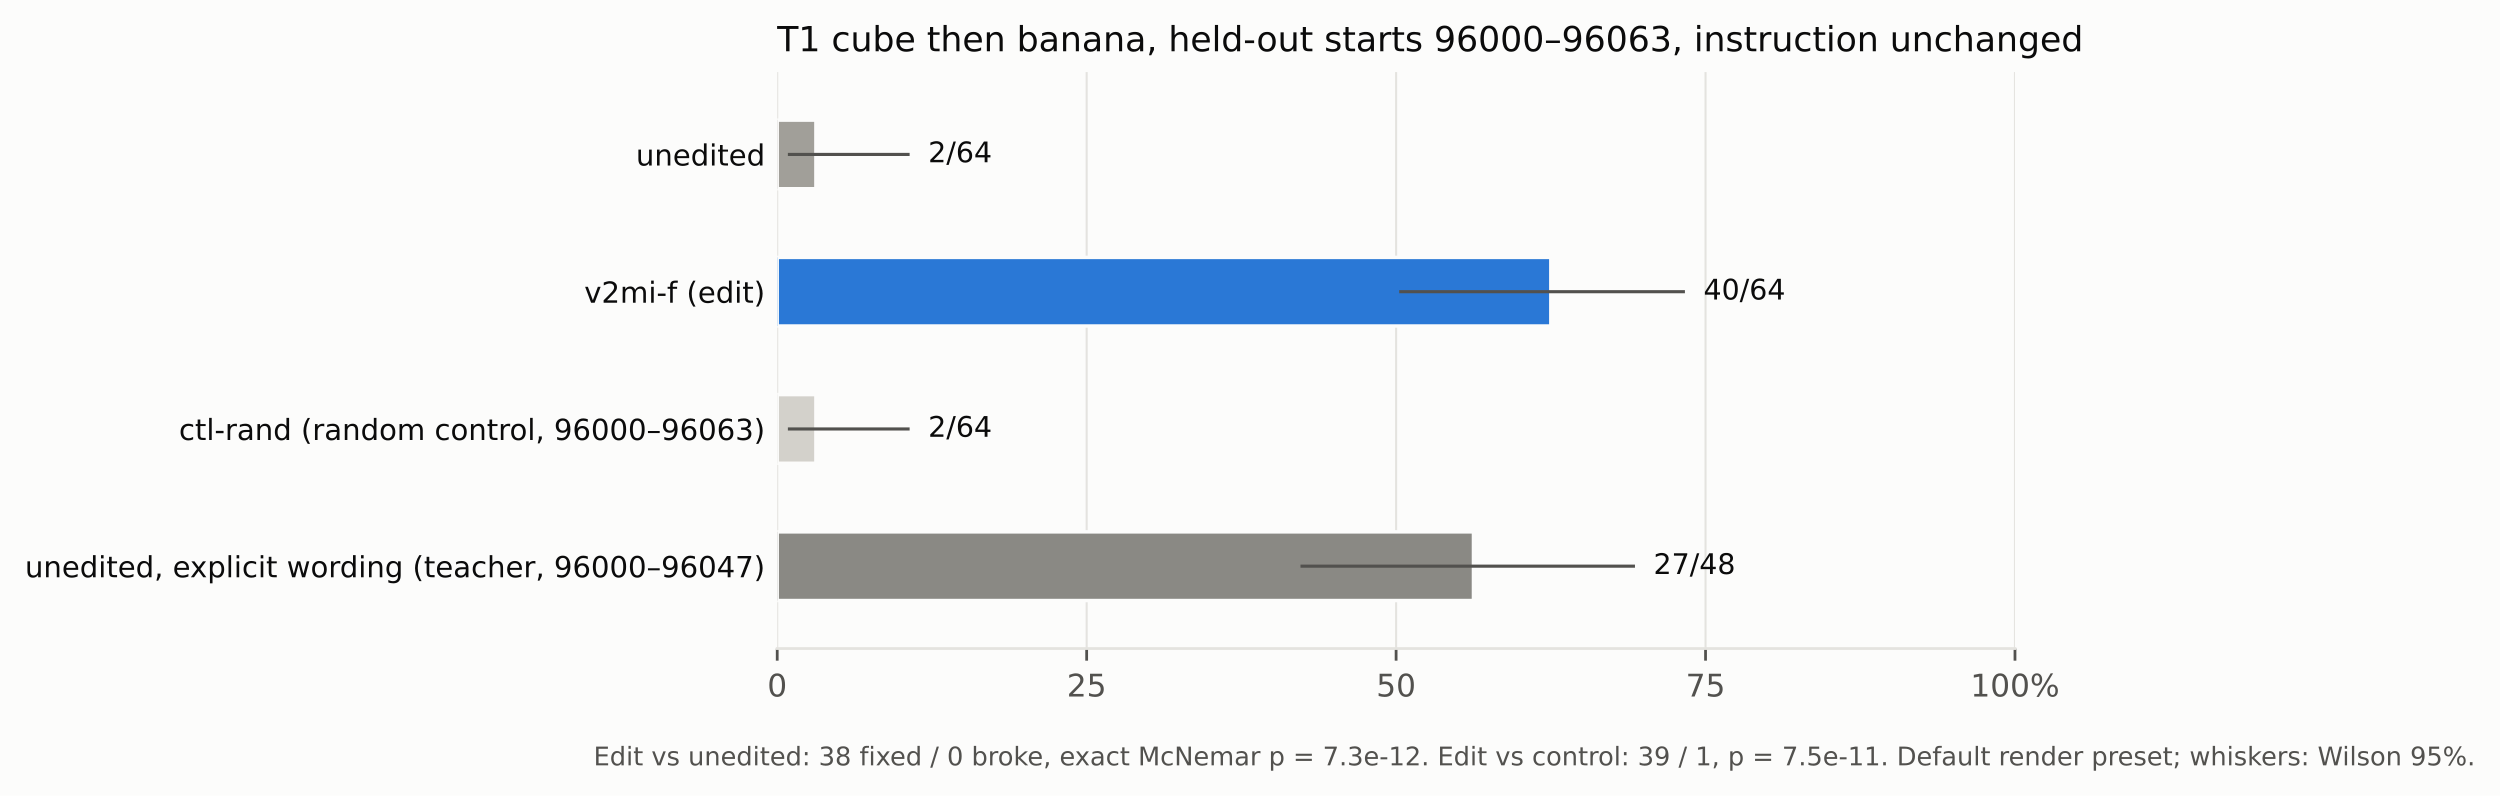
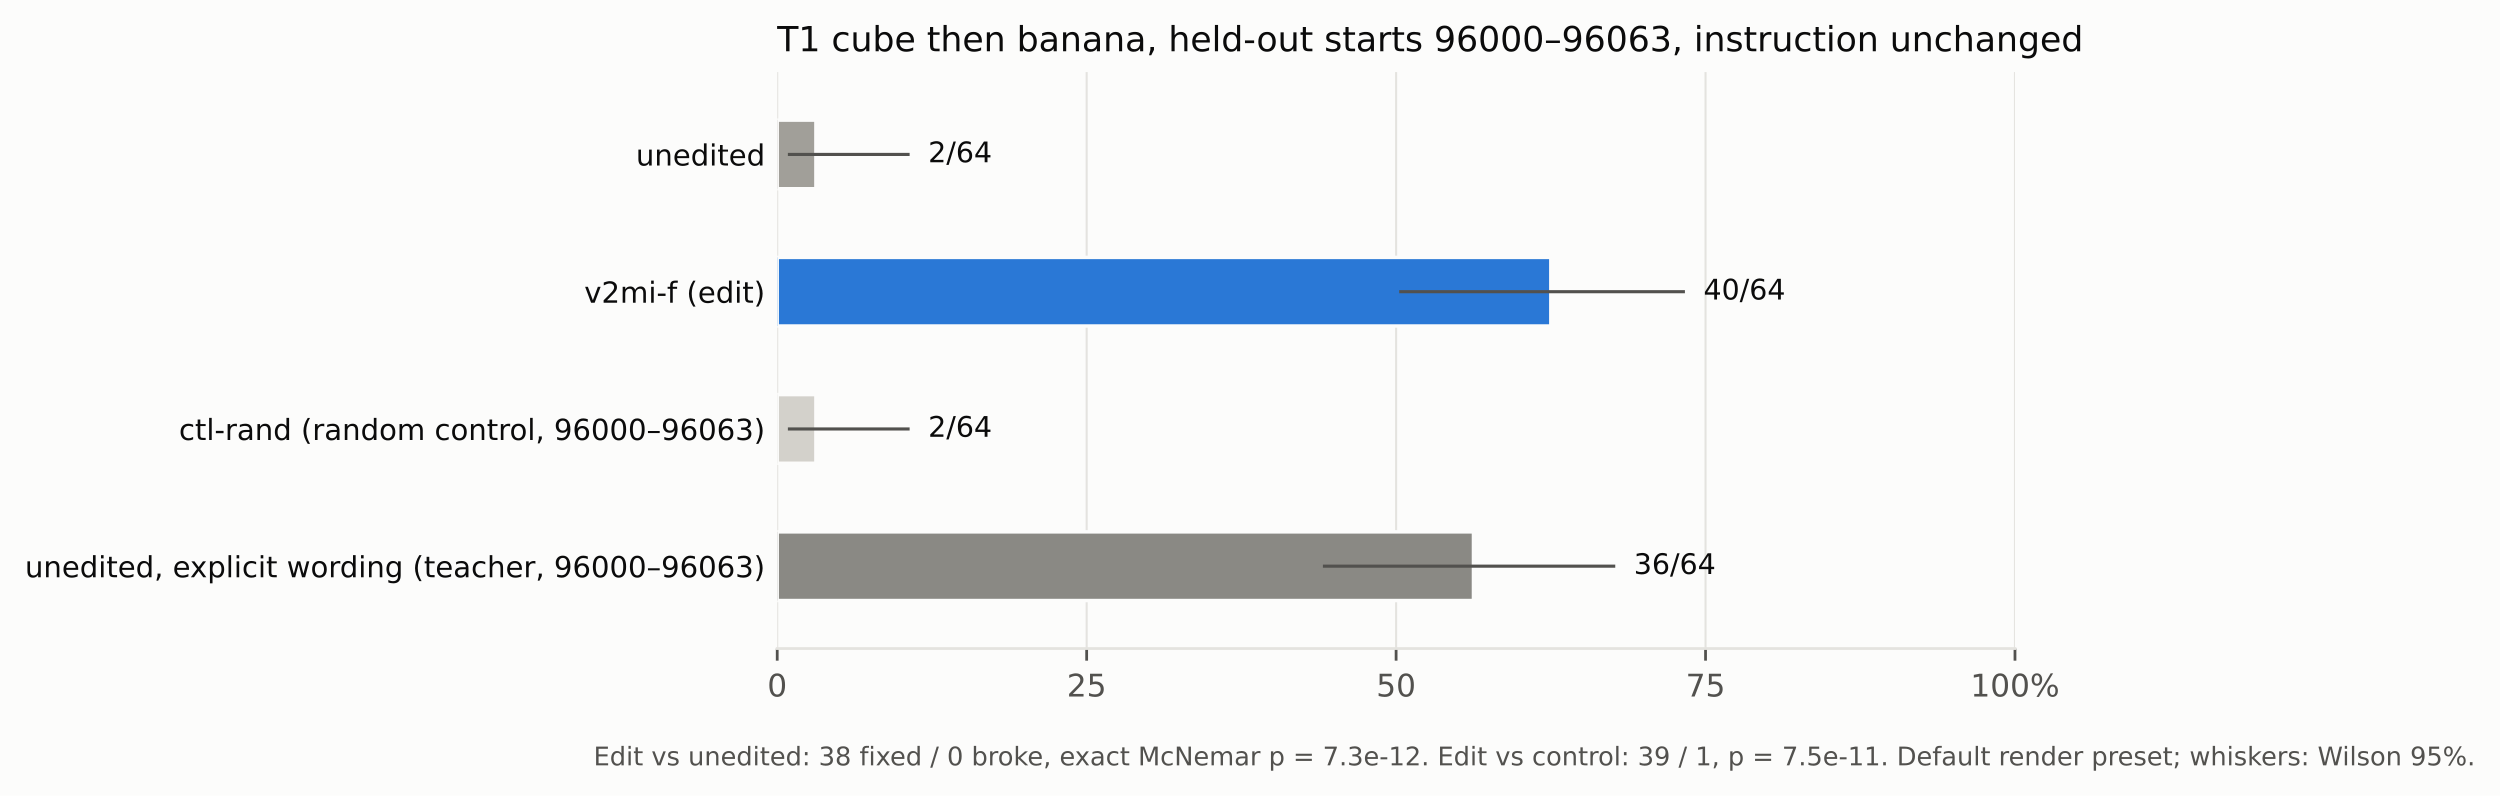
<svg xmlns="http://www.w3.org/2000/svg" xmlns:xlink="http://www.w3.org/1999/xlink" width="721.302pt" height="229.56pt" viewBox="0 0 721.302 229.56" version="1.1">
  <defs>
    <style type="text/css">*{stroke-linejoin: round; stroke-linecap: butt}</style>
  </defs>
  <g id="figure_1">
    <g id="patch_1">
      <path d="M 0 229.56  L 721.302 229.56  L 721.302 0  L 0 0  z " style="fill: #fcfcfb" />
    </g>
    <g id="axes_1">
      <g id="patch_2">
        <path d="M 224.244 187.118  L 581.364 187.118  L 581.364 20.798  L 224.244 20.798  z " style="fill: #fcfcfb" />
      </g>
      <g id="matplotlib.axis_1">
        <g id="xtick_1">
          <g id="line2d_1">
-             <path d="M 224.244 187.118  L 224.244 20.798  " clip-path="url(#pe45946a36a)" style="fill: none; stroke: #e4e3df; stroke-width: 0.6; stroke-linecap: square" />
+             <path d="M 224.244 187.118  L 224.244 20.798  " clip-path="url(#p7d39ce7ce9)" style="fill: none; stroke: #e4e3df; stroke-width: 0.6; stroke-linecap: square" />
          </g>
          <g id="line2d_2">
            <defs>
-               <path id="m648e5729e7" d="M 0 0  L 0 3.5  " style="stroke: #52514e; stroke-width: 0.8" />
+               <path id="m1a580cffe0" d="M 0 0  L 0 3.5  " style="stroke: #52514e; stroke-width: 0.8" />
            </defs>
            <g>
-               <use xlink:href="#m648e5729e7" x="224.244" y="187.118" style="fill: #52514e; stroke: #52514e; stroke-width: 0.8" />
+               <use xlink:href="#m1a580cffe0" x="224.244" y="187.118" style="fill: #52514e; stroke: #52514e; stroke-width: 0.8" />
            </g>
          </g>
          <g id="text_1">
            <text style="font-size: 9px; font-family: 'DejaVu Sans'; text-anchor: middle; fill: #52514e" x="224.244" y="200.957" transform="rotate(-0 224.2438 200.957)">0</text>
          </g>
        </g>
        <g id="xtick_2">
          <g id="line2d_3">
-             <path d="M 313.524 187.118  L 313.524 20.798  " clip-path="url(#pe45946a36a)" style="fill: none; stroke: #e4e3df; stroke-width: 0.6; stroke-linecap: square" />
+             <path d="M 313.524 187.118  L 313.524 20.798  " clip-path="url(#p7d39ce7ce9)" style="fill: none; stroke: #e4e3df; stroke-width: 0.6; stroke-linecap: square" />
          </g>
          <g id="line2d_4">
            <g>
-               <use xlink:href="#m648e5729e7" x="313.524" y="187.118" style="fill: #52514e; stroke: #52514e; stroke-width: 0.8" />
+               <use xlink:href="#m1a580cffe0" x="313.524" y="187.118" style="fill: #52514e; stroke: #52514e; stroke-width: 0.8" />
            </g>
          </g>
          <g id="text_2">
            <text style="font-size: 9px; font-family: 'DejaVu Sans'; text-anchor: middle; fill: #52514e" x="313.524" y="200.957" transform="rotate(-0 313.5238 200.957)">25</text>
          </g>
        </g>
        <g id="xtick_3">
          <g id="line2d_5">
-             <path d="M 402.804 187.118  L 402.804 20.798  " clip-path="url(#pe45946a36a)" style="fill: none; stroke: #e4e3df; stroke-width: 0.6; stroke-linecap: square" />
+             <path d="M 402.804 187.118  L 402.804 20.798  " clip-path="url(#p7d39ce7ce9)" style="fill: none; stroke: #e4e3df; stroke-width: 0.6; stroke-linecap: square" />
          </g>
          <g id="line2d_6">
            <g>
-               <use xlink:href="#m648e5729e7" x="402.804" y="187.118" style="fill: #52514e; stroke: #52514e; stroke-width: 0.8" />
+               <use xlink:href="#m1a580cffe0" x="402.804" y="187.118" style="fill: #52514e; stroke: #52514e; stroke-width: 0.8" />
            </g>
          </g>
          <g id="text_3">
            <text style="font-size: 9px; font-family: 'DejaVu Sans'; text-anchor: middle; fill: #52514e" x="402.804" y="200.957" transform="rotate(-0 402.8037 200.957)">50</text>
          </g>
        </g>
        <g id="xtick_4">
          <g id="line2d_7">
-             <path d="M 492.084 187.118  L 492.084 20.798  " clip-path="url(#pe45946a36a)" style="fill: none; stroke: #e4e3df; stroke-width: 0.6; stroke-linecap: square" />
+             <path d="M 492.084 187.118  L 492.084 20.798  " clip-path="url(#p7d39ce7ce9)" style="fill: none; stroke: #e4e3df; stroke-width: 0.6; stroke-linecap: square" />
          </g>
          <g id="line2d_8">
            <g>
-               <use xlink:href="#m648e5729e7" x="492.084" y="187.118" style="fill: #52514e; stroke: #52514e; stroke-width: 0.8" />
+               <use xlink:href="#m1a580cffe0" x="492.084" y="187.118" style="fill: #52514e; stroke: #52514e; stroke-width: 0.8" />
            </g>
          </g>
          <g id="text_4">
            <text style="font-size: 9px; font-family: 'DejaVu Sans'; text-anchor: middle; fill: #52514e" x="492.084" y="200.957" transform="rotate(-0 492.0838 200.957)">75</text>
          </g>
        </g>
        <g id="xtick_5">
          <g id="line2d_9">
-             <path d="M 581.364 187.118  L 581.364 20.798  " clip-path="url(#pe45946a36a)" style="fill: none; stroke: #e4e3df; stroke-width: 0.6; stroke-linecap: square" />
+             <path d="M 581.364 187.118  L 581.364 20.798  " clip-path="url(#p7d39ce7ce9)" style="fill: none; stroke: #e4e3df; stroke-width: 0.6; stroke-linecap: square" />
          </g>
          <g id="line2d_10">
            <g>
-               <use xlink:href="#m648e5729e7" x="581.364" y="187.118" style="fill: #52514e; stroke: #52514e; stroke-width: 0.8" />
+               <use xlink:href="#m1a580cffe0" x="581.364" y="187.118" style="fill: #52514e; stroke: #52514e; stroke-width: 0.8" />
            </g>
          </g>
          <g id="text_5">
            <text style="font-size: 9px; font-family: 'DejaVu Sans'; text-anchor: middle; fill: #52514e" x="581.364" y="200.957" transform="rotate(-0 581.3637 200.957)">100%</text>
          </g>
        </g>
      </g>
      <g id="matplotlib.axis_2">
        <g id="ytick_1">
          <g id="line2d_11" />
          <g id="text_6">
            <text style="font-size: 8.4px; font-family: 'DejaVu Sans'; text-anchor: end; fill: #0b0b0b" x="220.744" y="47.75" transform="rotate(-0 220.7438 47.74978)">unedited</text>
          </g>
        </g>
        <g id="ytick_2">
          <g id="line2d_12" />
          <g id="text_7">
            <text style="font-size: 8.4px; font-family: 'DejaVu Sans'; text-anchor: end; fill: #0b0b0b" x="220.744" y="87.35" transform="rotate(-0 220.7438 87.34978)">v2mi-f (edit)</text>
          </g>
        </g>
        <g id="ytick_3">
          <g id="line2d_13" />
          <g id="text_8">
            <text style="font-size: 8.4px; font-family: 'DejaVu Sans'; text-anchor: end; fill: #0b0b0b" x="220.744" y="126.95" transform="rotate(-0 220.7438 126.9498)">ctl-rand (random control, 96000–96063)</text>
          </g>
        </g>
        <g id="ytick_4">
          <g id="line2d_14" />
          <g id="text_9">
-             <text style="font-size: 8.4px; font-family: 'DejaVu Sans'; text-anchor: end; fill: #0b0b0b" x="220.744" y="166.55" transform="rotate(-0 220.7438 166.5498)">unedited, explicit wording (teacher, 96000–96047)</text>
+             <text style="font-size: 8.4px; font-family: 'DejaVu Sans'; text-anchor: end; fill: #0b0b0b" x="220.744" y="166.55" transform="rotate(-0 220.7438 166.5498)">unedited, explicit wording (teacher, 96000–96063)</text>
          </g>
        </g>
      </g>
      <g id="patch_3">
-         <path d="M 224.244 34.658  L 235.404 34.658  L 235.404 54.458  L 224.244 54.458  z " clip-path="url(#pe45946a36a)" style="fill: #a19f99; stroke: #fcfcfb; stroke-linejoin: miter" />
+         <path d="M 224.244 34.658  L 235.404 34.658  L 235.404 54.458  L 224.244 54.458  z " clip-path="url(#p7d39ce7ce9)" style="fill: #a19f99; stroke: #fcfcfb; stroke-linejoin: miter" />
      </g>
      <g id="patch_4">
-         <path d="M 224.244 74.258  L 447.444 74.258  L 447.444 94.058  L 224.244 94.058  z " clip-path="url(#pe45946a36a)" style="fill: #2a78d6; stroke: #fcfcfb; stroke-linejoin: miter" />
+         <path d="M 224.244 74.258  L 447.444 74.258  L 447.444 94.058  L 224.244 94.058  z " clip-path="url(#p7d39ce7ce9)" style="fill: #2a78d6; stroke: #fcfcfb; stroke-linejoin: miter" />
      </g>
      <g id="patch_5">
-         <path d="M 224.244 113.858  L 235.404 113.858  L 235.404 133.658  L 224.244 133.658  z " clip-path="url(#pe45946a36a)" style="fill: #d3d1cb; stroke: #fcfcfb; stroke-linejoin: miter" />
+         <path d="M 224.244 113.858  L 235.404 113.858  L 235.404 133.658  L 224.244 133.658  z " clip-path="url(#p7d39ce7ce9)" style="fill: #d3d1cb; stroke: #fcfcfb; stroke-linejoin: miter" />
      </g>
      <g id="patch_6">
-         <path d="M 224.244 153.458  L 425.124 153.458  L 425.124 173.258  L 224.244 173.258  z " clip-path="url(#pe45946a36a)" style="fill: #8a8984; stroke: #fcfcfb; stroke-linejoin: miter" />
+         <path d="M 224.244 153.458  L 425.124 153.458  L 425.124 173.258  L 224.244 173.258  z " clip-path="url(#p7d39ce7ce9)" style="fill: #8a8984; stroke: #fcfcfb; stroke-linejoin: miter" />
      </g>
      <g id="line2d_15">
-         <path d="M 227.319 44.558  L 262.446 44.558  " clip-path="url(#pe45946a36a)" style="fill: none; stroke: #52514e; stroke-width: 0.9" />
+         <path d="M 227.319 44.558  L 262.446 44.558  " clip-path="url(#p7d39ce7ce9)" style="fill: none; stroke: #52514e; stroke-width: 0.9" />
      </g>
      <g id="line2d_16">
-         <path d="M 403.698 84.158  L 486.134 84.158  " clip-path="url(#pe45946a36a)" style="fill: none; stroke: #52514e; stroke-width: 0.9" />
+         <path d="M 403.698 84.158  L 486.134 84.158  " clip-path="url(#p7d39ce7ce9)" style="fill: none; stroke: #52514e; stroke-width: 0.9" />
      </g>
      <g id="line2d_17">
-         <path d="M 227.319 123.758  L 262.446 123.758  " clip-path="url(#pe45946a36a)" style="fill: none; stroke: #52514e; stroke-width: 0.9" />
+         <path d="M 227.319 123.758  L 262.446 123.758  " clip-path="url(#p7d39ce7ce9)" style="fill: none; stroke: #52514e; stroke-width: 0.9" />
      </g>
      <g id="line2d_18">
-         <path d="M 375.216 163.358  L 471.723 163.358  " clip-path="url(#pe45946a36a)" style="fill: none; stroke: #52514e; stroke-width: 0.9" />
+         <path d="M 381.684 163.358  L 466.035 163.358  " clip-path="url(#p7d39ce7ce9)" style="fill: none; stroke: #52514e; stroke-width: 0.9" />
      </g>
      <g id="patch_7">
        <path d="M 224.244 187.118  L 581.364 187.118  " style="fill: none; stroke: #e4e3df; stroke-width: 0.8; stroke-linejoin: miter; stroke-linecap: square" />
      </g>
      <g id="text_10">
        <text style="font-size: 8.2px; font-family: 'DejaVu Sans'; text-anchor: start; fill: #0b0b0b" x="267.803" y="46.821" transform="rotate(-0 267.8027 46.82113)">2/64</text>
      </g>
      <g id="text_11">
        <text style="font-size: 8.2px; font-family: 'DejaVu Sans'; text-anchor: start; fill: #0b0b0b" x="491.491" y="86.421" transform="rotate(-0 491.491 86.42113)">40/64</text>
      </g>
      <g id="text_12">
        <text style="font-size: 8.2px; font-family: 'DejaVu Sans'; text-anchor: start; fill: #0b0b0b" x="267.803" y="126.021" transform="rotate(-0 267.8027 126.0211)">2/64</text>
      </g>
      <g id="text_13">
-         <text style="font-size: 8.2px; font-family: 'DejaVu Sans'; text-anchor: start; fill: #0b0b0b" x="477.08" y="165.621" transform="rotate(-0 477.0802 165.6211)">27/48</text>
+         <text style="font-size: 8.2px; font-family: 'DejaVu Sans'; text-anchor: start; fill: #0b0b0b" x="471.392" y="165.621" transform="rotate(-0 471.3922 165.6211)">36/64</text>
      </g>
      <g id="text_14">
        <text style="font-size: 10px; font-family: 'DejaVu Sans'; text-anchor: start; fill: #0b0b0b" x="224.244" y="14.798" transform="rotate(-0 224.2438 14.79844)">T1 cube then banana, held-out starts 96000–96063, instruction unchanged</text>
      </g>
    </g>
    <g id="text_15">
      <text style="font-size: 7.4px; font-family: 'DejaVu Sans'; text-anchor: start; fill: #52514e" x="171.252" y="220.821" transform="rotate(-0 171.2517 220.8213)">Edit vs unedited: 38 fixed / 0 broke, exact McNemar p = 7.3e-12. Edit vs control: 39 / 1, p = 7.5e-11. Default render preset; whiskers: Wilson 95%.</text>
    </g>
  </g>
  <defs>
-     <clipPath id="pe45946a36a">
+     <clipPath id="p7d39ce7ce9">
      <rect x="224.244" y="20.798" width="357.12" height="166.32" />
    </clipPath>
  </defs>
</svg>
